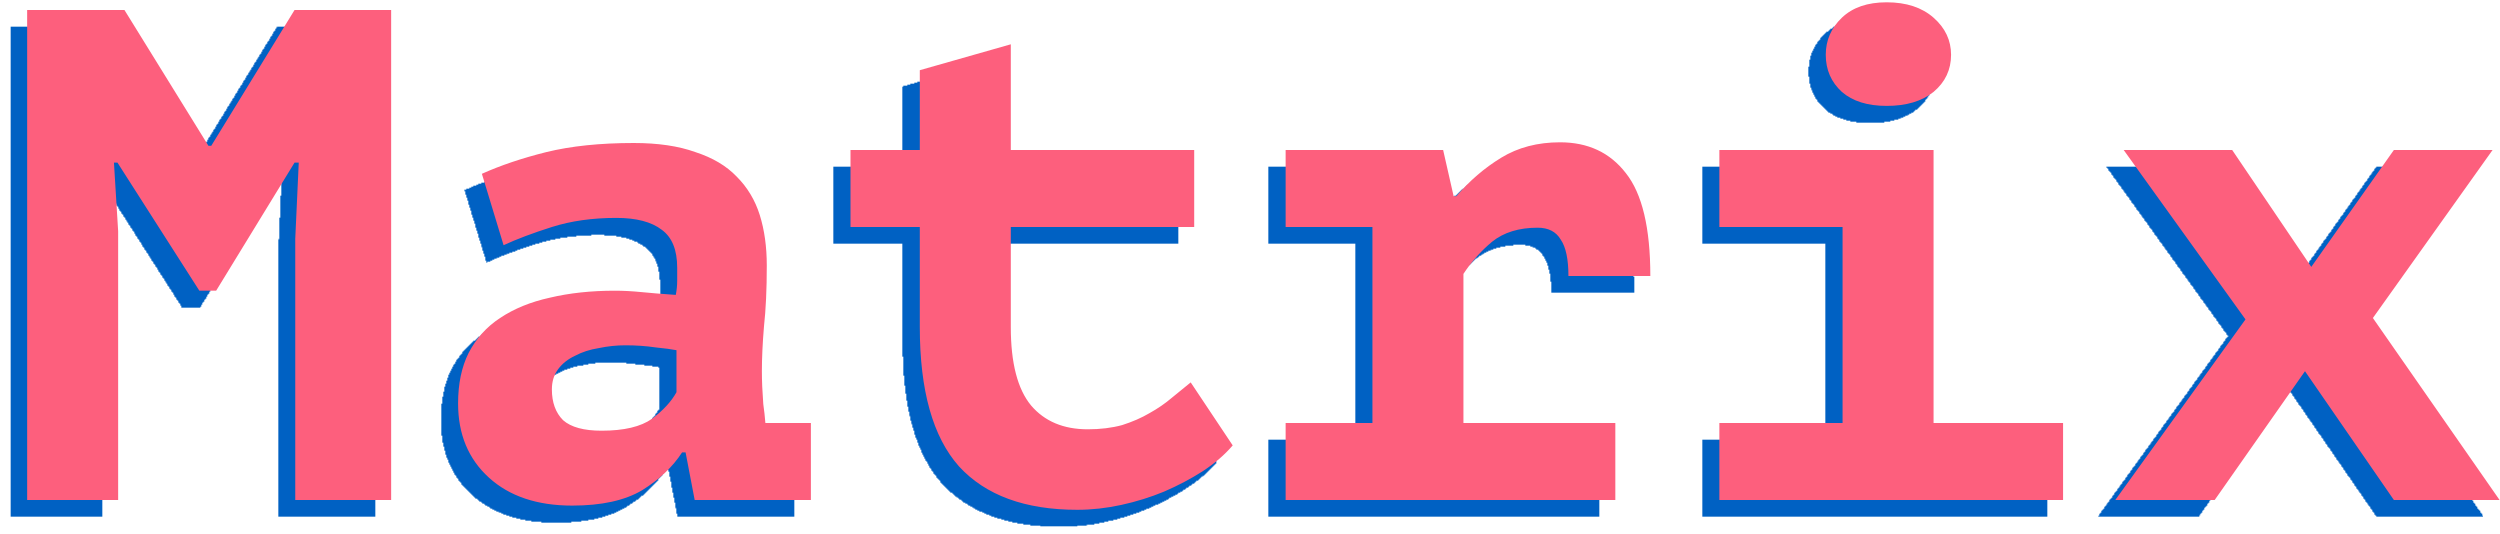
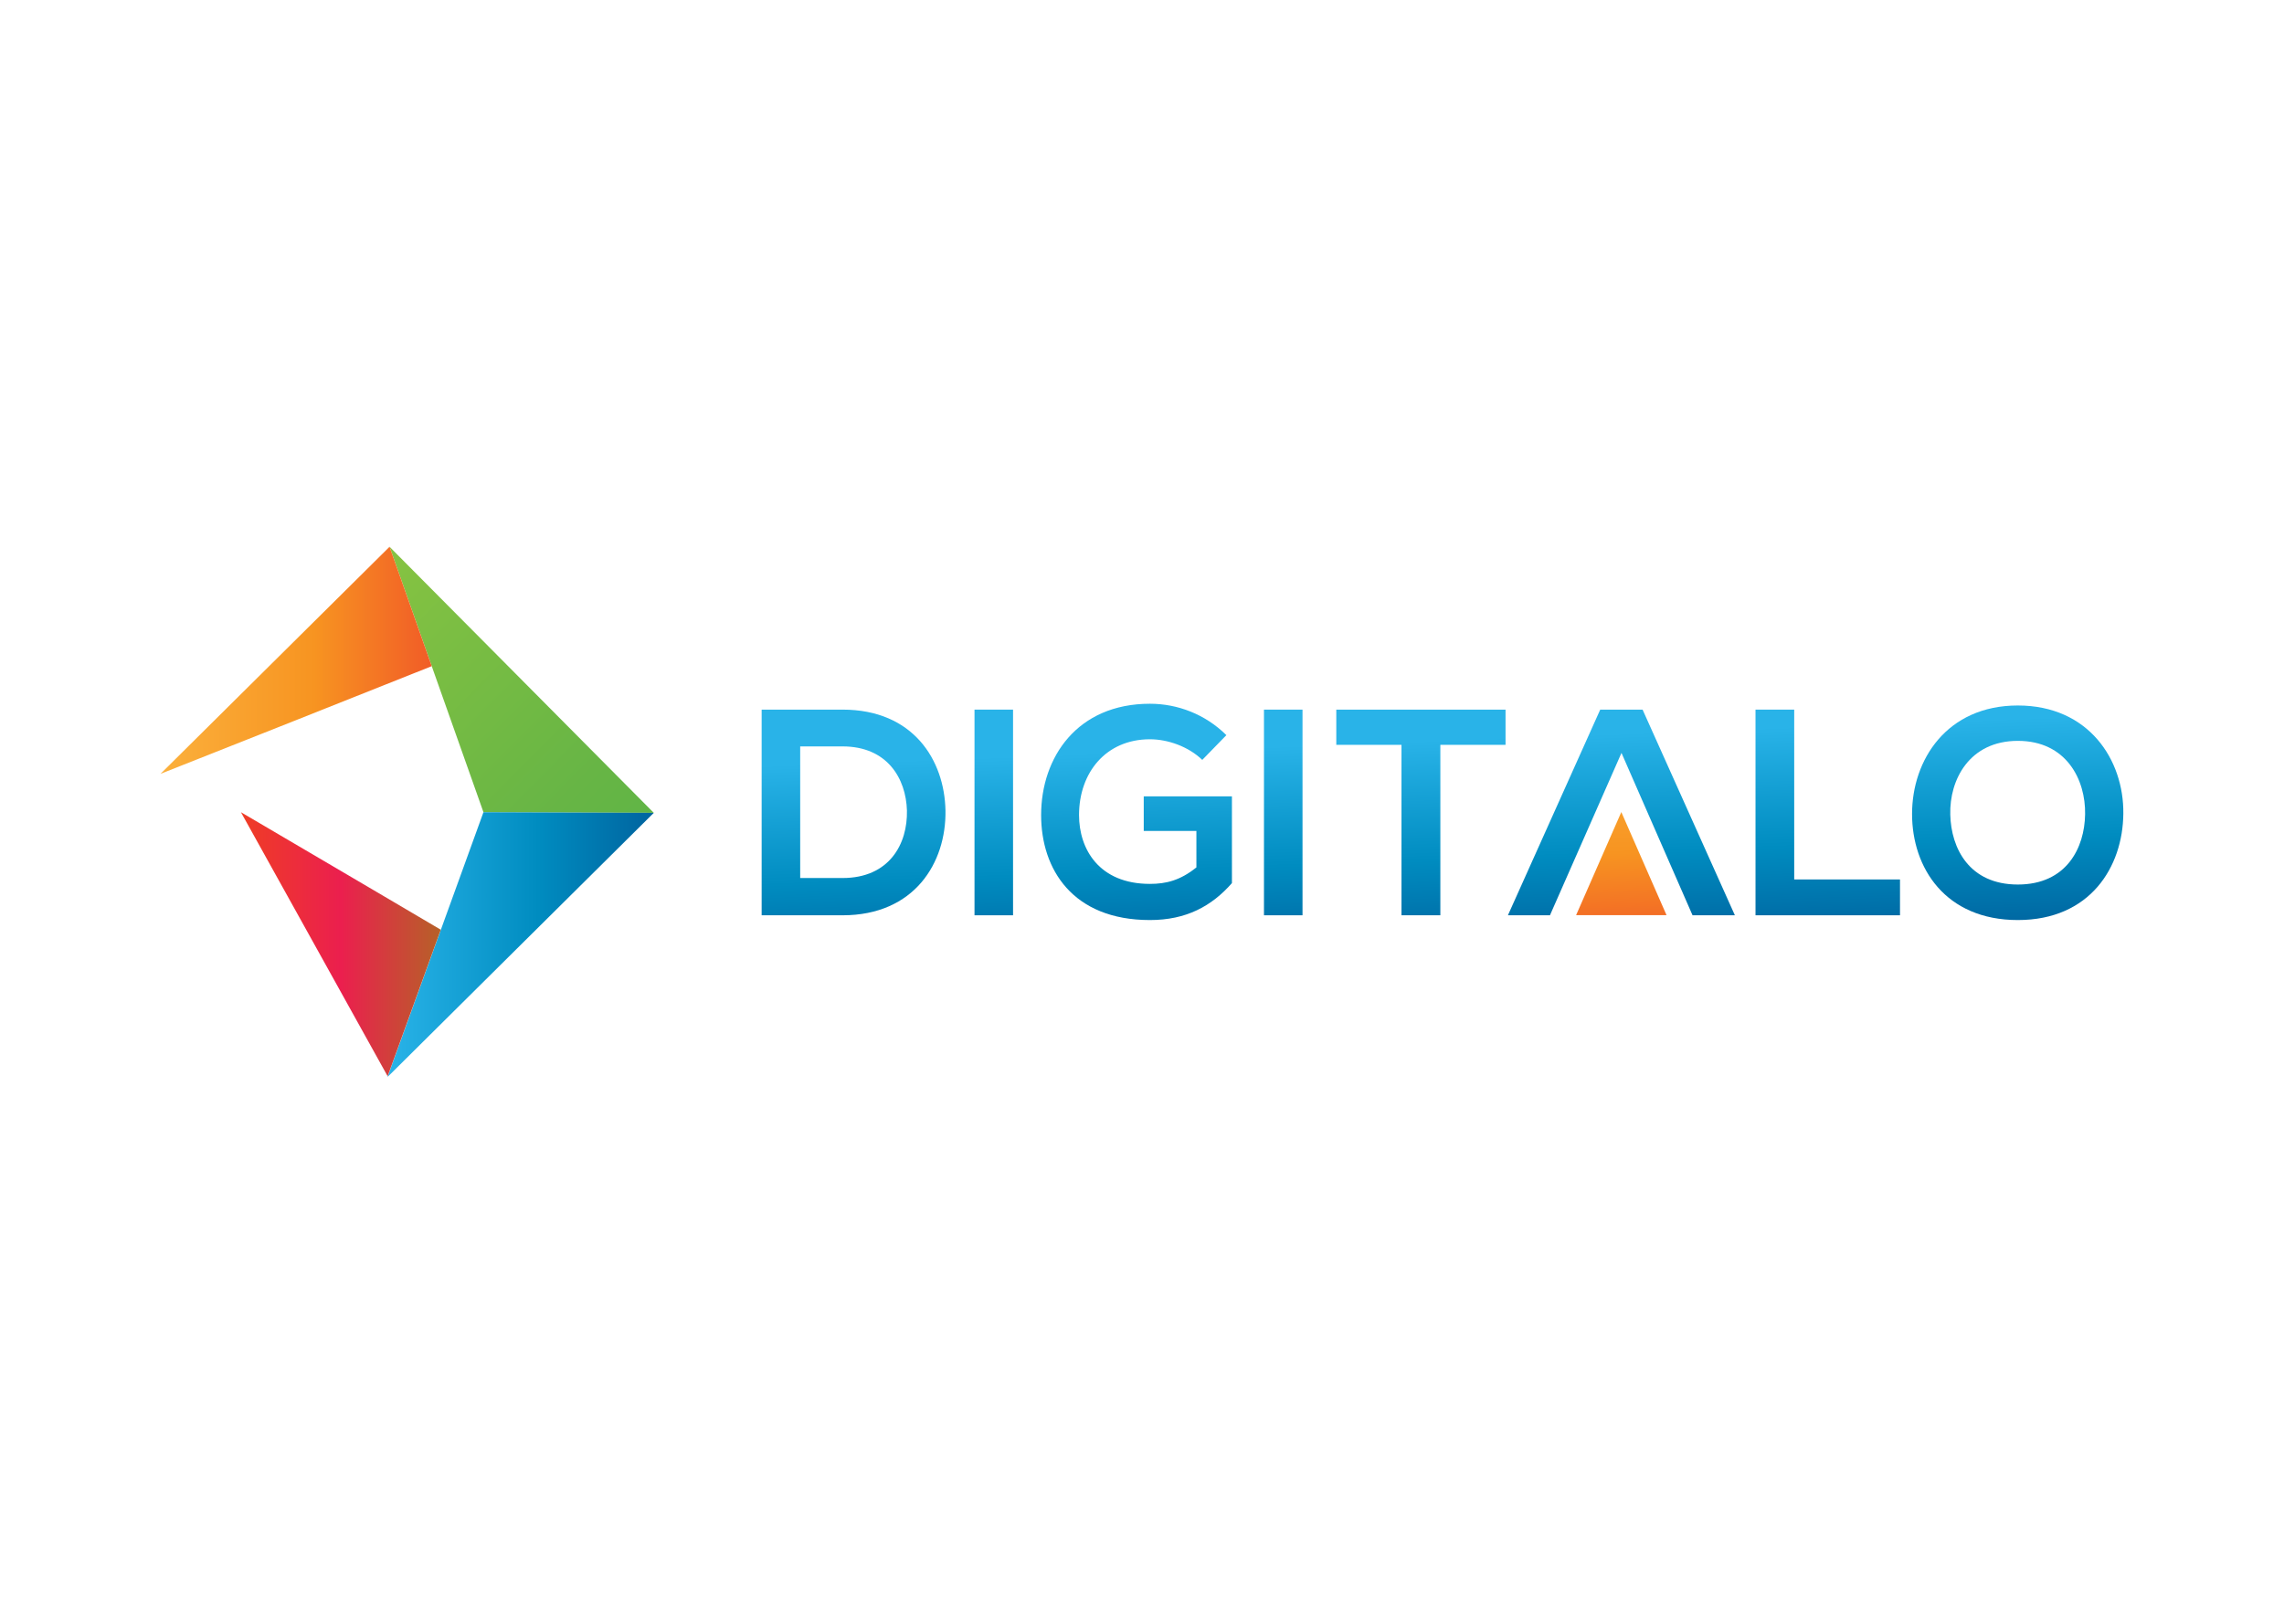
- <svg xmlns="http://www.w3.org/2000/svg" width="150" height="32" viewBox="0 0 150 32" fill="none">
-   <g filter="url(#filter0_d)">
-     <path d="M17.715 14.334L17.925 9.756H17.673L12.969 17.442H11.961L7.047 9.756H6.837L7.089 13.872V30H1.629V0.6H7.467L12.507 8.748H12.675L17.673 0.6H23.469V30H17.715V14.334ZM28.913 10.428C30.033 9.924 31.321 9.49 32.777 9.126C34.261 8.762 36.011 8.58 38.027 8.58C39.483 8.58 40.715 8.762 41.723 9.126C42.759 9.462 43.585 9.952 44.201 10.596C44.845 11.24 45.307 12.01 45.587 12.906C45.867 13.802 46.007 14.81 46.007 15.93C46.007 17.358 45.951 18.576 45.839 19.584C45.755 20.592 45.713 21.488 45.713 22.272C45.713 22.86 45.741 23.518 45.797 24.246C45.853 24.638 45.895 25.016 45.923 25.38H48.653V30H41.681L41.135 27.144H40.925C40.365 28.012 39.567 28.768 38.531 29.412C37.495 30.028 36.095 30.336 34.331 30.336C32.231 30.336 30.565 29.776 29.333 28.656C28.101 27.536 27.485 26.052 27.485 24.204C27.485 23.028 27.695 22.02 28.115 21.18C28.563 20.312 29.193 19.612 30.005 19.08C30.845 18.52 31.839 18.114 32.987 17.862C34.163 17.582 35.465 17.442 36.893 17.442C37.397 17.442 37.929 17.47 38.489 17.526C39.049 17.582 39.735 17.638 40.547 17.694C40.603 17.414 40.631 17.134 40.631 16.854V16.056C40.631 14.992 40.323 14.236 39.707 13.788C39.091 13.312 38.181 13.074 36.977 13.074C35.549 13.074 34.261 13.256 33.113 13.62C31.965 13.984 30.999 14.348 30.215 14.712L28.913 10.428ZM36.095 25.842C37.439 25.842 38.447 25.604 39.119 25.128C39.791 24.624 40.281 24.092 40.589 23.532V21.012C40.309 20.956 39.889 20.9 39.329 20.844C38.769 20.76 38.167 20.718 37.523 20.718C36.991 20.718 36.459 20.774 35.927 20.886C35.395 20.97 34.919 21.124 34.499 21.348C34.079 21.544 33.743 21.81 33.491 22.146C33.239 22.482 33.113 22.888 33.113 23.364C33.113 24.148 33.337 24.764 33.785 25.212C34.261 25.632 35.031 25.842 36.095 25.842ZM55.188 13.62H51.03V9H55.188V4.212L60.648 2.658V9H71.652V13.62H60.648V19.626C60.648 21.782 61.054 23.35 61.866 24.33C62.678 25.282 63.812 25.758 65.268 25.758C66.024 25.758 66.71 25.674 67.326 25.506C67.942 25.31 68.488 25.072 68.964 24.792C69.468 24.512 69.916 24.204 70.308 23.868C70.728 23.532 71.106 23.224 71.442 22.944L73.962 26.724C73.486 27.284 72.884 27.802 72.156 28.278C71.456 28.726 70.686 29.132 69.846 29.496C69.034 29.832 68.18 30.098 67.284 30.294C66.388 30.49 65.506 30.588 64.638 30.588C61.502 30.588 59.136 29.72 57.54 27.984C55.972 26.22 55.188 23.434 55.188 19.626V13.62ZM77.138 25.38H82.346V13.62H77.138V9H86.588L87.218 11.772H87.386C88.17 10.848 89.066 10.078 90.074 9.462C91.082 8.846 92.258 8.538 93.602 8.538C95.282 8.538 96.598 9.154 97.55 10.386C98.53 11.618 99.02 13.676 99.02 16.56H94.106C94.106 15.552 93.952 14.824 93.644 14.376C93.364 13.9 92.902 13.662 92.258 13.662C91.138 13.662 90.228 13.942 89.528 14.502C88.856 15.062 88.282 15.706 87.806 16.434V25.38H96.92V30H77.138V25.38ZM103.162 25.38H110.554V13.62H103.162V9H116.014V25.38H123.784V30H103.162V25.38ZM109.546 3.288C109.546 2.42 109.868 1.678 110.512 1.062C111.156 0.446 112.052 0.138 113.2 0.138C114.376 0.138 115.314 0.446 116.014 1.062C116.714 1.678 117.064 2.42 117.064 3.288C117.064 4.184 116.714 4.926 116.014 5.514C115.314 6.074 114.376 6.354 113.2 6.354C112.052 6.354 111.156 6.074 110.512 5.514C109.868 4.926 109.546 4.184 109.546 3.288ZM134.729 19.164L127.421 9H133.931L138.677 16.014L143.633 9H149.555L142.373 19.08L149.975 30H143.633L138.299 22.272L132.881 30H126.917L134.729 19.164Z" fill="#FD5F7D" />
+ <svg xmlns="http://www.w3.org/2000/svg" version="1.1" id="Layer_1" x="0px" y="0px" viewBox="0 0 1440 1024" style="enable-background:new 0 0 1440 1024;" xml:space="preserve">
+   <style type="text/css">
+ 	.st0{fill:url(#XMLID_10_);}
+ 	.st1{fill:url(#XMLID_11_);}
+ 	.st2{fill:url(#XMLID_12_);}
+ 	.st3{fill:url(#XMLID_13_);}
+ 	.st4{fill:url(#XMLID_14_);}
+ 	.st5{fill:url(#XMLID_15_);}
+ 	.st6{fill:url(#XMLID_16_);}
+ 	.st7{fill:url(#XMLID_18_);}
+ 	.st8{fill:url(#XMLID_20_);}
+ 	.st9{fill:url(#XMLID_21_);}
+ 	.st10{fill:url(#XMLID_22_);}
+ 	.st11{fill:url(#XMLID_23_);}
+ 	.st12{fill:url(#XMLID_24_);}
+ </style>
+   <g id="XMLID_1_">
+     <g id="XMLID_8_">
+       <linearGradient id="XMLID_10_" gradientUnits="userSpaceOnUse" x1="535.744" y1="480.07" x2="540.82" y2="614.604">
+         <stop offset="5.102040e-003" style="stop-color:#29B3E8" />
+         <stop offset="0.566" style="stop-color:#008CC0" />
+         <stop offset="1" style="stop-color:#00649F" />
+       </linearGradient>
+       <path id="XMLID_27_" class="st0" d="M531.2,447.5c-15.9,0-35,0-51,0v129.7c15.9,0,35,0,51,0c45.4,0,65.4-33.2,64.9-66    C595.5,479.2,575.7,447.5,531.2,447.5z M531.2,553.7h-26.7v-83h26.7c28.2,0,40,20.2,40.6,40.4    C572.3,532.2,560.7,553.7,531.2,553.7z" />
+       <linearGradient id="XMLID_11_" gradientUnits="userSpaceOnUse" x1="625.2" y1="476.694" x2="630.277" y2="611.228">
+         <stop offset="5.102040e-003" style="stop-color:#29B3E8" />
+         <stop offset="0.566" style="stop-color:#008CC0" />
+         <stop offset="1" style="stop-color:#00649F" />
+       </linearGradient>
+       <rect id="XMLID_28_" x="614.4" y="447.5" class="st1" width="24.3" height="129.7" />
+       <linearGradient id="XMLID_12_" gradientUnits="userSpaceOnUse" x1="715.261" y1="473.296" x2="720.337" y2="607.829">
+         <stop offset="5.102040e-003" style="stop-color:#29B3E8" />
+         <stop offset="0.566" style="stop-color:#008CC0" />
+         <stop offset="1" style="stop-color:#00649F" />
+       </linearGradient>
+       <path id="XMLID_29_" class="st2" d="M721.1,524h33.2v23c-10.2,8.2-19.1,10.4-29.3,10.4c-32.2,0-44.7-22.1-44.7-43.4    c0-26.7,16.9-47.8,44.7-47.8c11.3,0,24.3,4.6,33,13l15.2-15.6c-13.3-13.2-30.8-19.8-48.2-19.8c-45.8,0-68.6,33.7-68.6,70.2    c0,34.1,19.8,66.2,68.6,66.2c22.8,0,38.9-8.7,51.7-23.3v-54.7h-55.6V524z" />
+       <linearGradient id="XMLID_13_" gradientUnits="userSpaceOnUse" x1="807.467" y1="469.816" x2="812.544" y2="604.35">
+         <stop offset="5.102040e-003" style="stop-color:#29B3E8" />
+         <stop offset="0.566" style="stop-color:#008CC0" />
+         <stop offset="1" style="stop-color:#00649F" />
+       </linearGradient>
+       <rect id="XMLID_30_" x="796.9" y="447.5" class="st3" width="24.3" height="129.7" />
+       <linearGradient id="XMLID_14_" gradientUnits="userSpaceOnUse" x1="896.185" y1="466.469" x2="901.262" y2="601.002">
+         <stop offset="5.102040e-003" style="stop-color:#29B3E8" />
+         <stop offset="0.566" style="stop-color:#008CC0" />
+         <stop offset="1" style="stop-color:#00649F" />
+       </linearGradient>
+       <path id="XMLID_31_" class="st4" d="M842.5,469.7h41.1v107.5h24.5V469.7h41.1v-22.2c-37.6,0-69.3,0-106.7,0V469.7z" />
+       <linearGradient id="XMLID_15_" gradientUnits="userSpaceOnUse" x1="1017.916" y1="461.875" x2="1022.993" y2="596.408">
+         <stop offset="5.102040e-003" style="stop-color:#29B3E8" />
+         <stop offset="0.566" style="stop-color:#008CC0" />
+         <stop offset="1" style="stop-color:#00649F" />
+       </linearGradient>
+       <polygon id="XMLID_32_" class="st5" points="1008.9,447.5 950.7,577.2 977.2,577.2 1022.3,474.8 1067.1,577.2 1093.8,577.2     1035.6,447.5   " />
+       <linearGradient id="XMLID_16_" gradientUnits="userSpaceOnUse" x1="1148.243" y1="456.957" x2="1153.319" y2="591.49">
+         <stop offset="5.102040e-003" style="stop-color:#29B3E8" />
+         <stop offset="0.566" style="stop-color:#008CC0" />
+         <stop offset="1" style="stop-color:#00649F" />
+       </linearGradient>
+       <polygon id="XMLID_33_" class="st6" points="1131.2,447.5 1106.8,447.5 1106.8,577.2 1197.9,577.2 1197.9,554.6 1131.2,554.6       " />
+       <linearGradient id="XMLID_18_" gradientUnits="userSpaceOnUse" x1="1269.876" y1="452.367" x2="1274.953" y2="586.9">
+         <stop offset="5.102040e-003" style="stop-color:#29B3E8" />
+         <stop offset="0.566" style="stop-color:#008CC0" />
+         <stop offset="1" style="stop-color:#00649F" />
+       </linearGradient>
+       <path id="XMLID_36_" class="st7" d="M1272.2,444.9c-44.8,0-66.7,34.3-66.7,68.4c0,34.1,21.1,66.9,66.7,66.9s66.2-33.5,66.5-67.1    C1339.1,479.2,1316.9,444.9,1272.2,444.9z M1272.2,557.8c-30.6,0-42.1-22.8-42.6-44.1c-0.6-21.9,12-46.5,42.6-46.5    c30.6,0,42.8,24.5,42.4,46.3C1314.3,534.8,1302.8,557.8,1272.2,557.8z" />
+       <linearGradient id="XMLID_20_" gradientUnits="userSpaceOnUse" x1="1017.828" y1="461.878" x2="1022.905" y2="596.412">
+         <stop offset="5.102040e-003" style="stop-color:#FBB03C" />
+         <stop offset="0.566" style="stop-color:#F79421" />
+         <stop offset="1" style="stop-color:#F15C27" />
+       </linearGradient>
+       <polygon id="XMLID_9_" class="st8" points="1022.2,512.1 993.7,577.1 1050.7,577.1   " />
+     </g>
+     <g id="XMLID_2_">
+       <linearGradient id="XMLID_21_" gradientUnits="userSpaceOnUse" x1="187.469" y1="341.9" x2="526.815" y2="677.021">
+         <stop offset="0" style="stop-color:#8DC641" />
+         <stop offset="0.491" style="stop-color:#67B545" />
+         <stop offset="1" style="stop-color:#45B649" />
+       </linearGradient>
+       <polygon id="XMLID_7_" class="st9" points="245.6,344.8 272.2,420.1 304.8,512.2 412.2,512.6   " />
+       <linearGradient id="XMLID_22_" gradientUnits="userSpaceOnUse" x1="244.305" y1="595.725" x2="412.157" y2="595.725">
+         <stop offset="5.102040e-003" style="stop-color:#29B3E8" />
+         <stop offset="0.566" style="stop-color:#008CC0" />
+         <stop offset="1" style="stop-color:#00649F" />
+       </linearGradient>
+       <polygon id="XMLID_5_" class="st10" points="304.8,512.2 244.3,679.2 412.2,512.6   " />
+       <linearGradient id="XMLID_23_" gradientUnits="userSpaceOnUse" x1="101.222" y1="416.404" x2="272.205" y2="416.404">
+         <stop offset="5.102040e-003" style="stop-color:#FBB03C" />
+         <stop offset="0.566" style="stop-color:#F79421" />
+         <stop offset="1" style="stop-color:#F15C27" />
+       </linearGradient>
+       <polygon id="XMLID_3_" class="st11" points="245.6,344.8 101.2,488 185,454.8 272.2,420.1   " />
+       <linearGradient id="XMLID_24_" gradientUnits="userSpaceOnUse" x1="151.95" y1="595.438" x2="277.944" y2="595.438">
+         <stop offset="0" style="stop-color:#EF3D25" />
+         <stop offset="0.5" style="stop-color:#EB1F4E" />
+         <stop offset="1" style="stop-color:#B66128" />
+       </linearGradient>
+       <polygon id="XMLID_4_" class="st12" points="237.5,562.5 151.9,512.2 244.4,678.7 277.9,586.3   " />
+     </g>
  </g>
-   <defs>
-     <filter id="filter0_d" x="0.629" y="0.138" width="149.346" height="31.45" filterUnits="userSpaceOnUse" color-interpolation-filters="sRGB">
-       <feFlood flood-opacity="0" result="BackgroundImageFix" />
-       <feColorMatrix in="SourceAlpha" type="matrix" values="0 0 0 0 0 0 0 0 0 0 0 0 0 0 0 0 0 0 127 0" />
-       <feOffset dx="-1" dy="1" />
-       <feColorMatrix type="matrix" values="0 0 0 0 0 0 0 0 0 0.38 0 0 0 0 0.765 0 0 0 1 0" />
-       <feBlend mode="normal" in2="BackgroundImageFix" result="effect1_dropShadow" />
-       <feBlend mode="normal" in="SourceGraphic" in2="effect1_dropShadow" result="shape" />
-     </filter>
-   </defs>
</svg>
